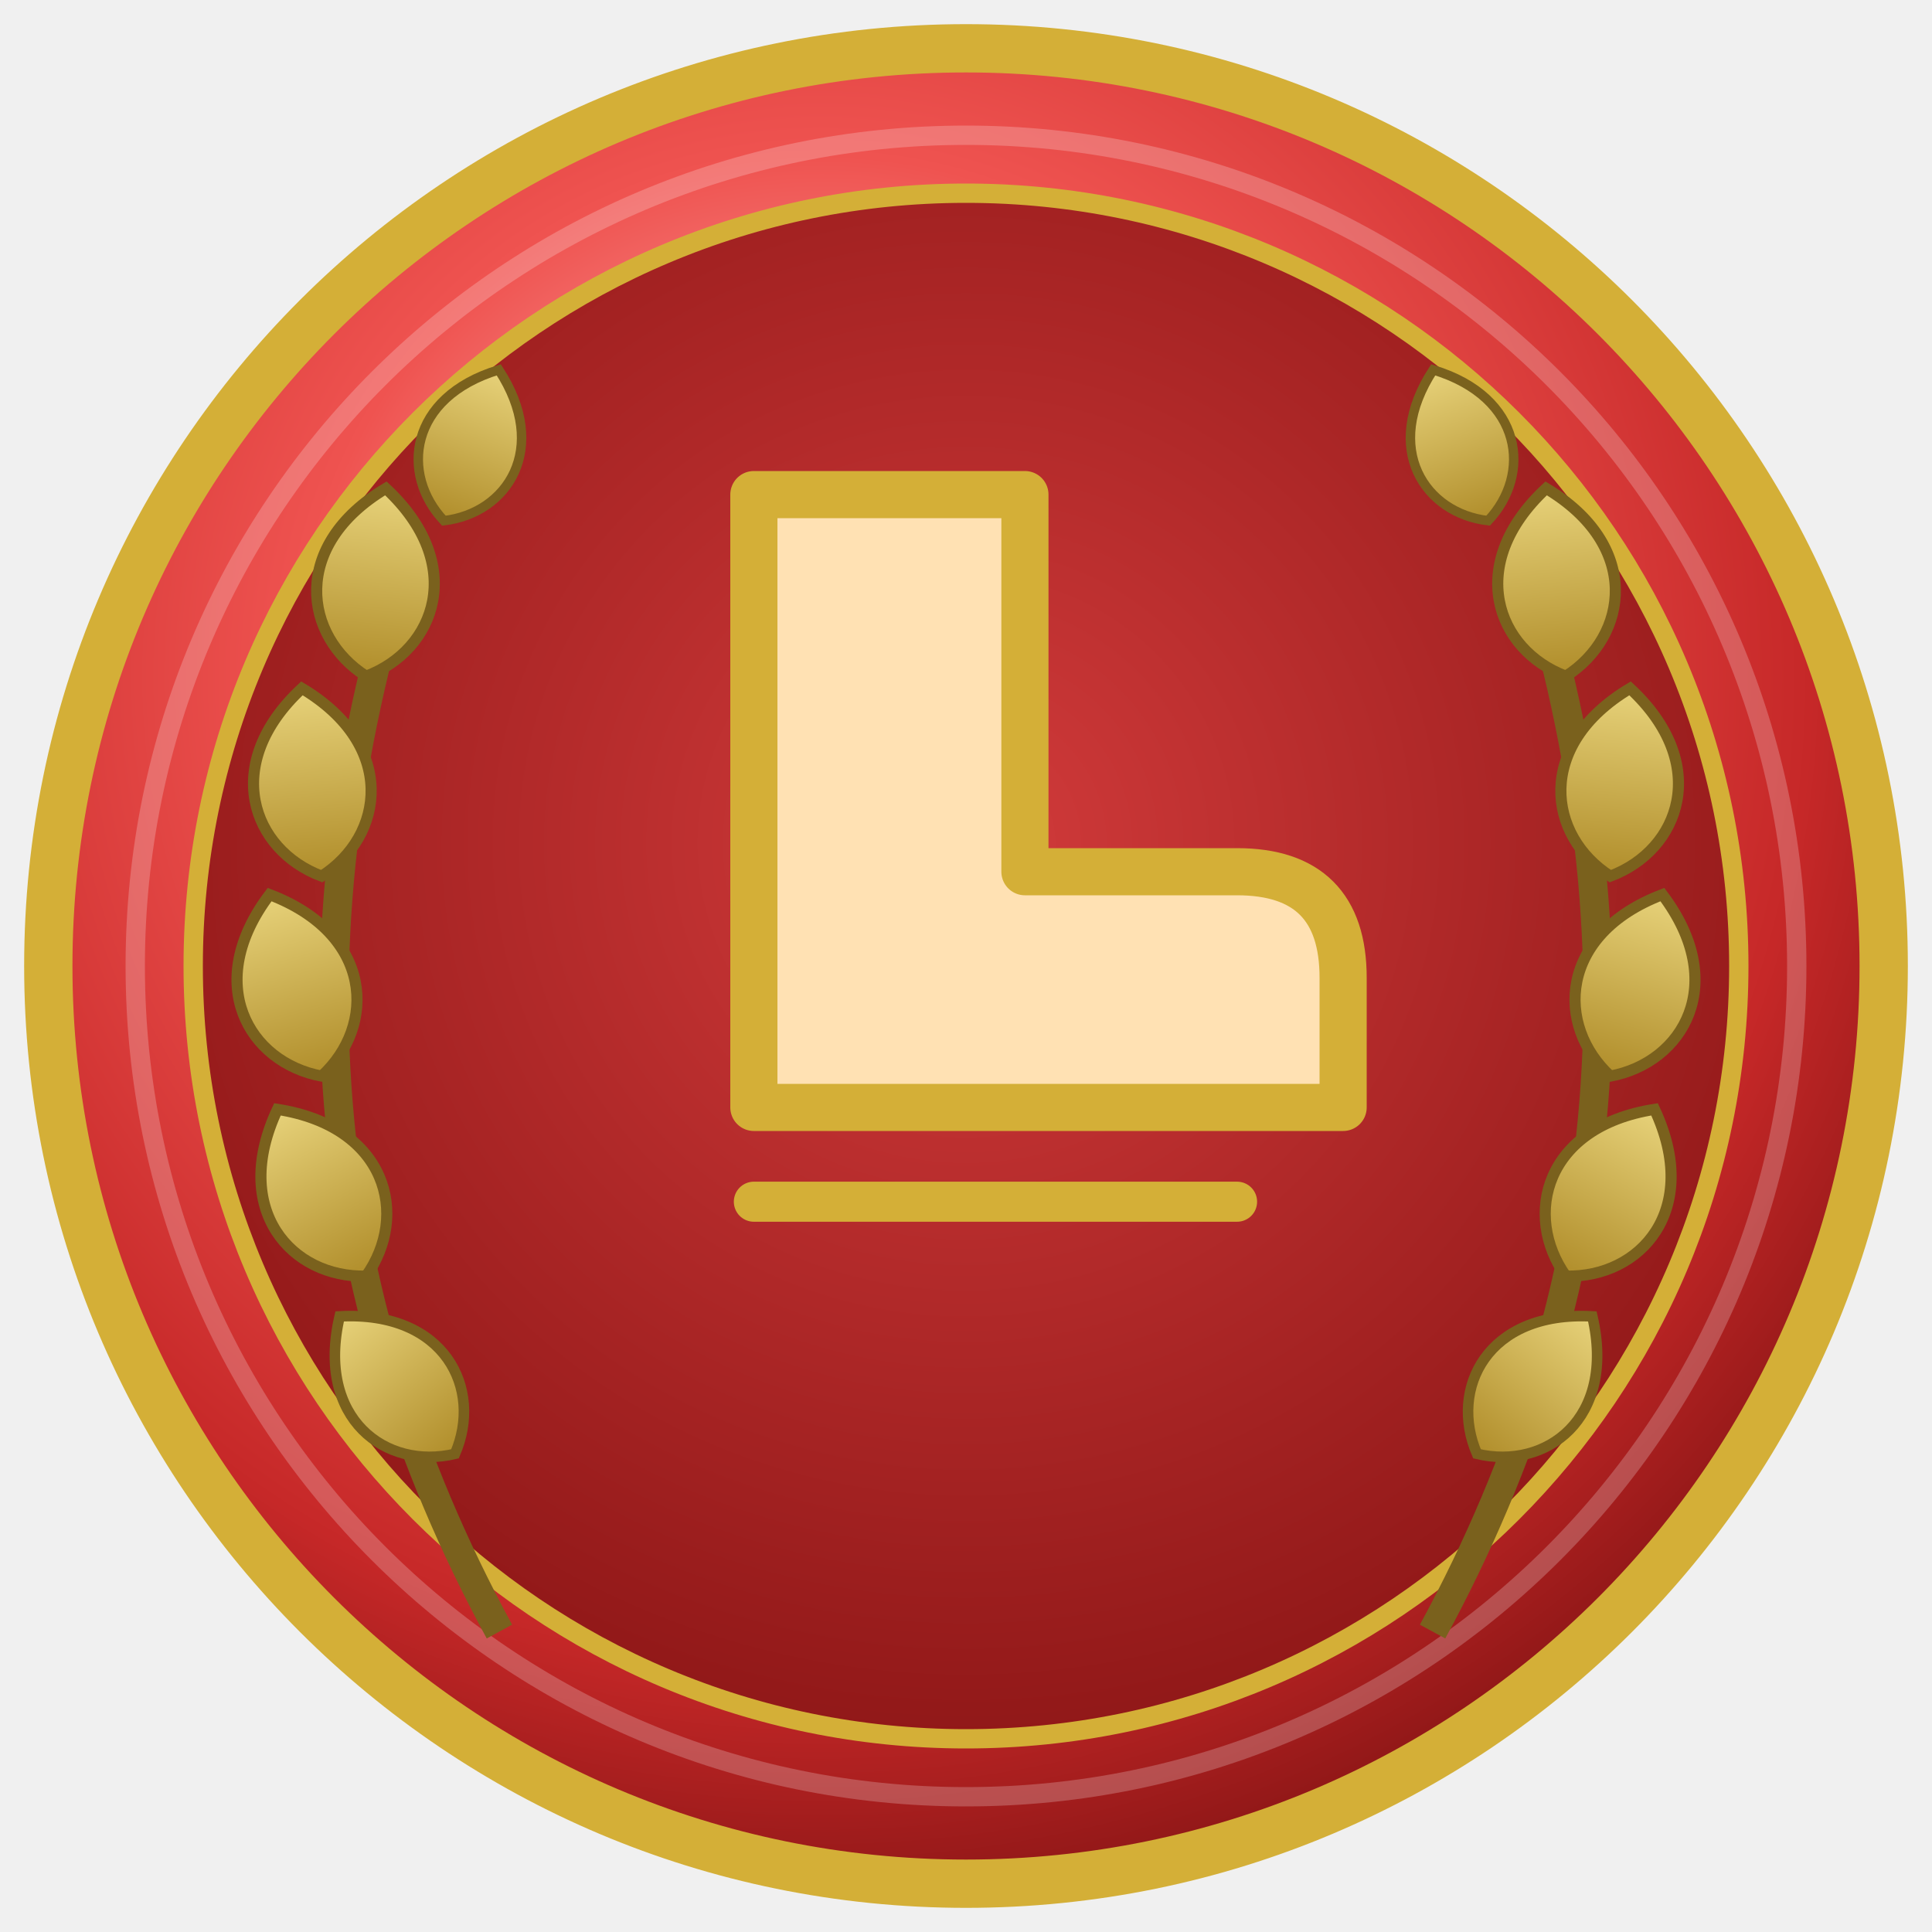
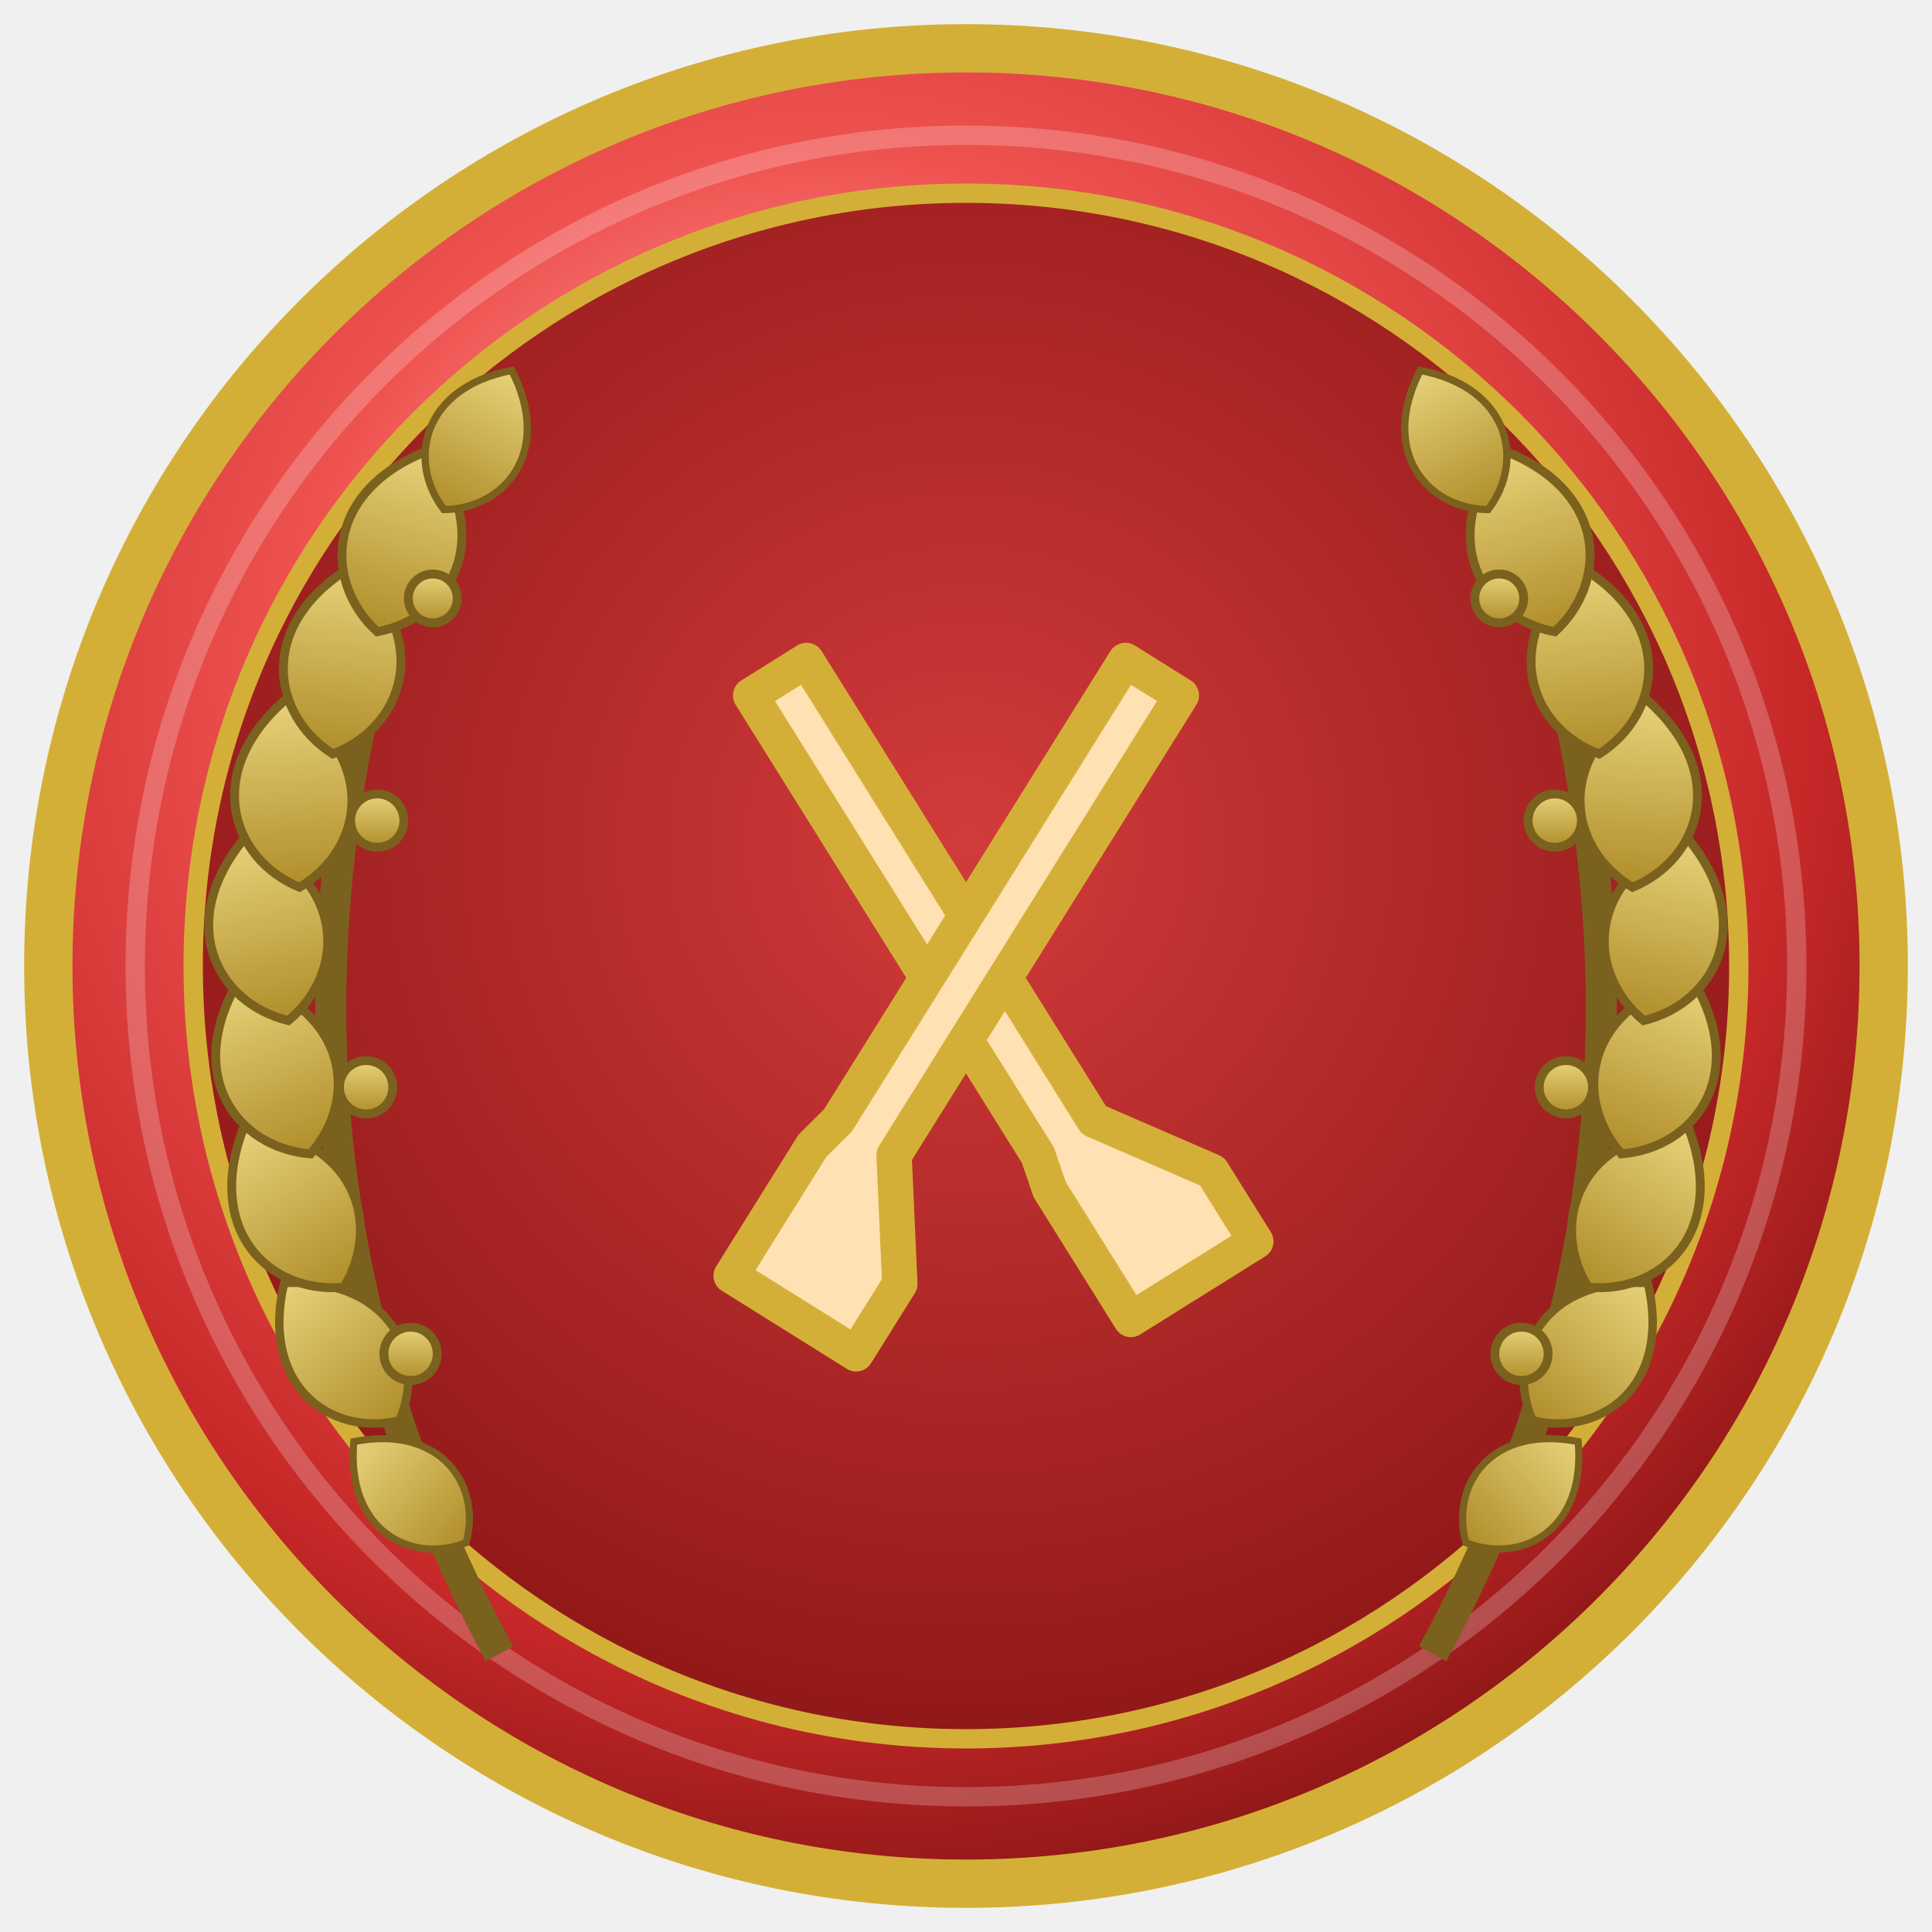
<svg xmlns="http://www.w3.org/2000/svg" viewBox="0 0 200 200" width="200" height="200" role="img" aria-label="Досягнення: 50 Deployments (рівень: рубін)">
  <defs>
    <radialGradient id="metal" cx="42%" cy="34%" r="72%">
      <stop offset="0%" stop-color="#ffd1d1" />
      <stop offset="40%" stop-color="#ef5350" />
      <stop offset="76%" stop-color="#c62828" />
      <stop offset="100%" stop-color="#7f1212" />
    </radialGradient>
    <radialGradient id="field" cx="50%" cy="42%" r="60%">
      <stop offset="0%" stop-color="#d23b3b" />
      <stop offset="100%" stop-color="#8f1717" />
    </radialGradient>
    <linearGradient id="leaf" x1="0" y1="0" x2="0" y2="1">
      <stop offset="0%" stop-color="#e7d27a" />
      <stop offset="100%" stop-color="#b08d2a" />
    </linearGradient>
    <path id="lf" d="M0,0 C 6,-3 8,-11 0,-17 C -8,-11 -6,-3 0,0 Z" />
  </defs>
  <circle cx="100" cy="100" r="95" fill="url(#metal)" />
  <circle cx="100" cy="100" r="95" fill="none" stroke="#d4af37" stroke-width="5" />
  <circle cx="100" cy="100" r="86" fill="none" stroke="#ffffff" stroke-opacity="0.22" stroke-width="2" />
  <circle cx="100" cy="100" r="80" fill="url(#field)" stroke="#d4af37" stroke-width="2" />
  <g transform="translate(100 93) scale(1.15) translate(-100 -100)">
-     <g id="wreath-l" fill="url(#leaf)" stroke="#7a611d" stroke-width="1">
-       <path d="M58,166 Q 33,120 50,68" fill="none" stroke="#7a611d" stroke-width="2.6" />
-       <use href="#lf" transform="translate(54,150) rotate(-40) scale(0.95)" />
-       <use href="#lf" transform="translate(46,134) rotate(-28)" />
-       <use href="#lf" transform="translate(42,116) rotate(-16)" />
-       <use href="#lf" transform="translate(42,98) rotate(-6)" />
-       <use href="#lf" transform="translate(46,80) rotate(6)" />
-       <use href="#lf" transform="translate(53,66) rotate(20) scale(0.85)" />
+     <g id="wreath-l" fill="url(#leaf)" stroke="#7a611d" stroke-width="0.8">
+       <path d="M58,168 Q 31,118 52,62" fill="none" stroke="#7a611d" stroke-width="2.8" />
+       <use href="#lf" transform="translate(55,158) rotate(-48) scale(0.8)" />
+       <use href="#lf" transform="translate(49,147) rotate(-40) scale(0.95)" />
+       <use href="#lf" transform="translate(44,135) rotate(-32)" />
+       <use href="#lf" transform="translate(41,123) rotate(-22)" />
+       <use href="#lf" transform="translate(39,111) rotate(-13)" />
+       <use href="#lf" transform="translate(40,99) rotate(-4)" />
+       <use href="#lf" transform="translate(43,87) rotate(6)" />
+       <use href="#lf" transform="translate(47,76) rotate(16)" />
+       <use href="#lf" transform="translate(53,65) rotate(26) scale(0.82)" />
+       <circle cx="50" cy="141" r="2.4" />
+       <circle cx="46" cy="117" r="2.4" />
+       <circle cx="47" cy="93" r="2.4" />
+       <circle cx="52" cy="73" r="2.2" />
    </g>
    <use href="#wreath-l" transform="matrix(-1 0 0 1 200 0)" />
  </g>
  <g transform="translate(100 100) scale(1.22) translate(-100 -100)">
-     <path d="M82,60 L105,60 L105,92 L123,92 Q132,92 132,101 L132,112 L82,112 Z" fill="#ffe1b3" stroke="#d4af37" stroke-width="4" stroke-linejoin="round" />
-     <path d="M82,120 H123" fill="none" stroke="#d4af37" stroke-width="3.4" stroke-linecap="round" />
+     <g fill="#ffe1b3" stroke="#d4af37" stroke-width="3" stroke-linejoin="round" stroke-linecap="round">
+       <path d="M-2.8,-30 L2.8,-30 L2.8,16 L9,25 L9,32 L-3.5,32 L-3.5,19 L-2.8,16 Z" transform="translate(100 101) rotate(-32)" />
+       <path d="M-2.8,-30 L2.8,-30 L2.8,16 L9,25 L9,32 L-3.5,32 L-3.5,19 L-2.8,16 Z" transform="translate(100 101) rotate(32)" />
+     </g>
  </g>
</svg>
